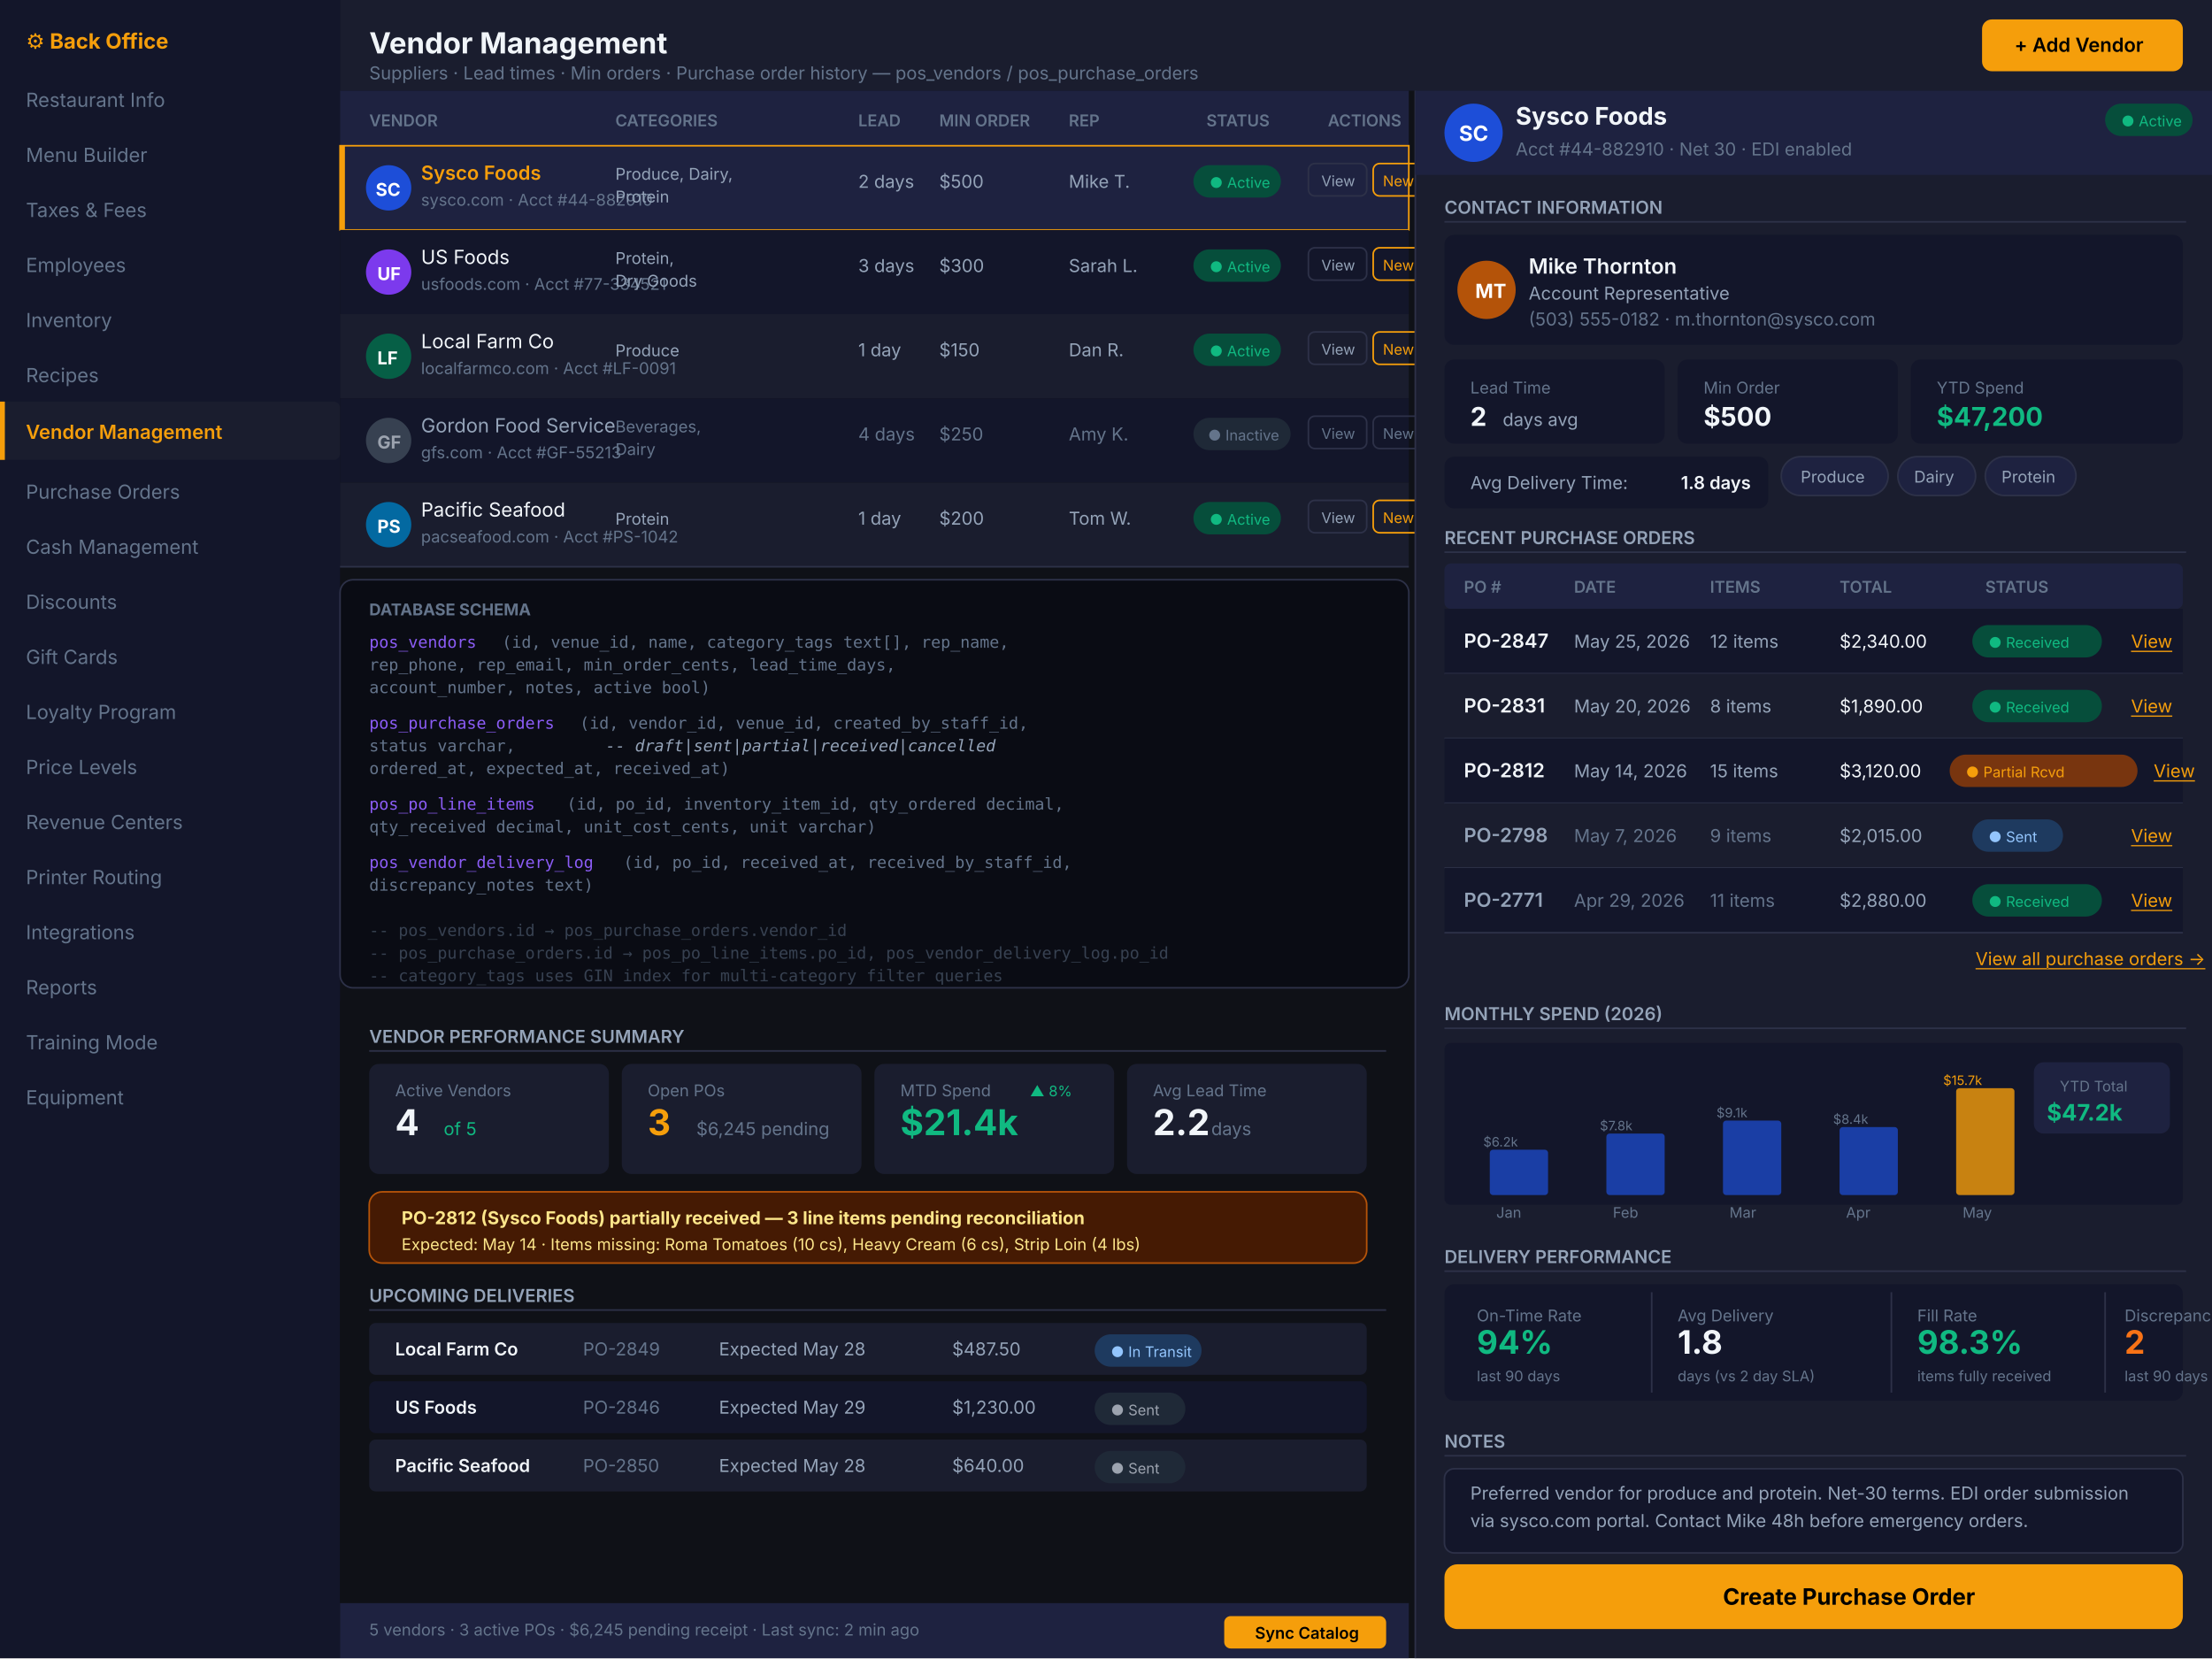
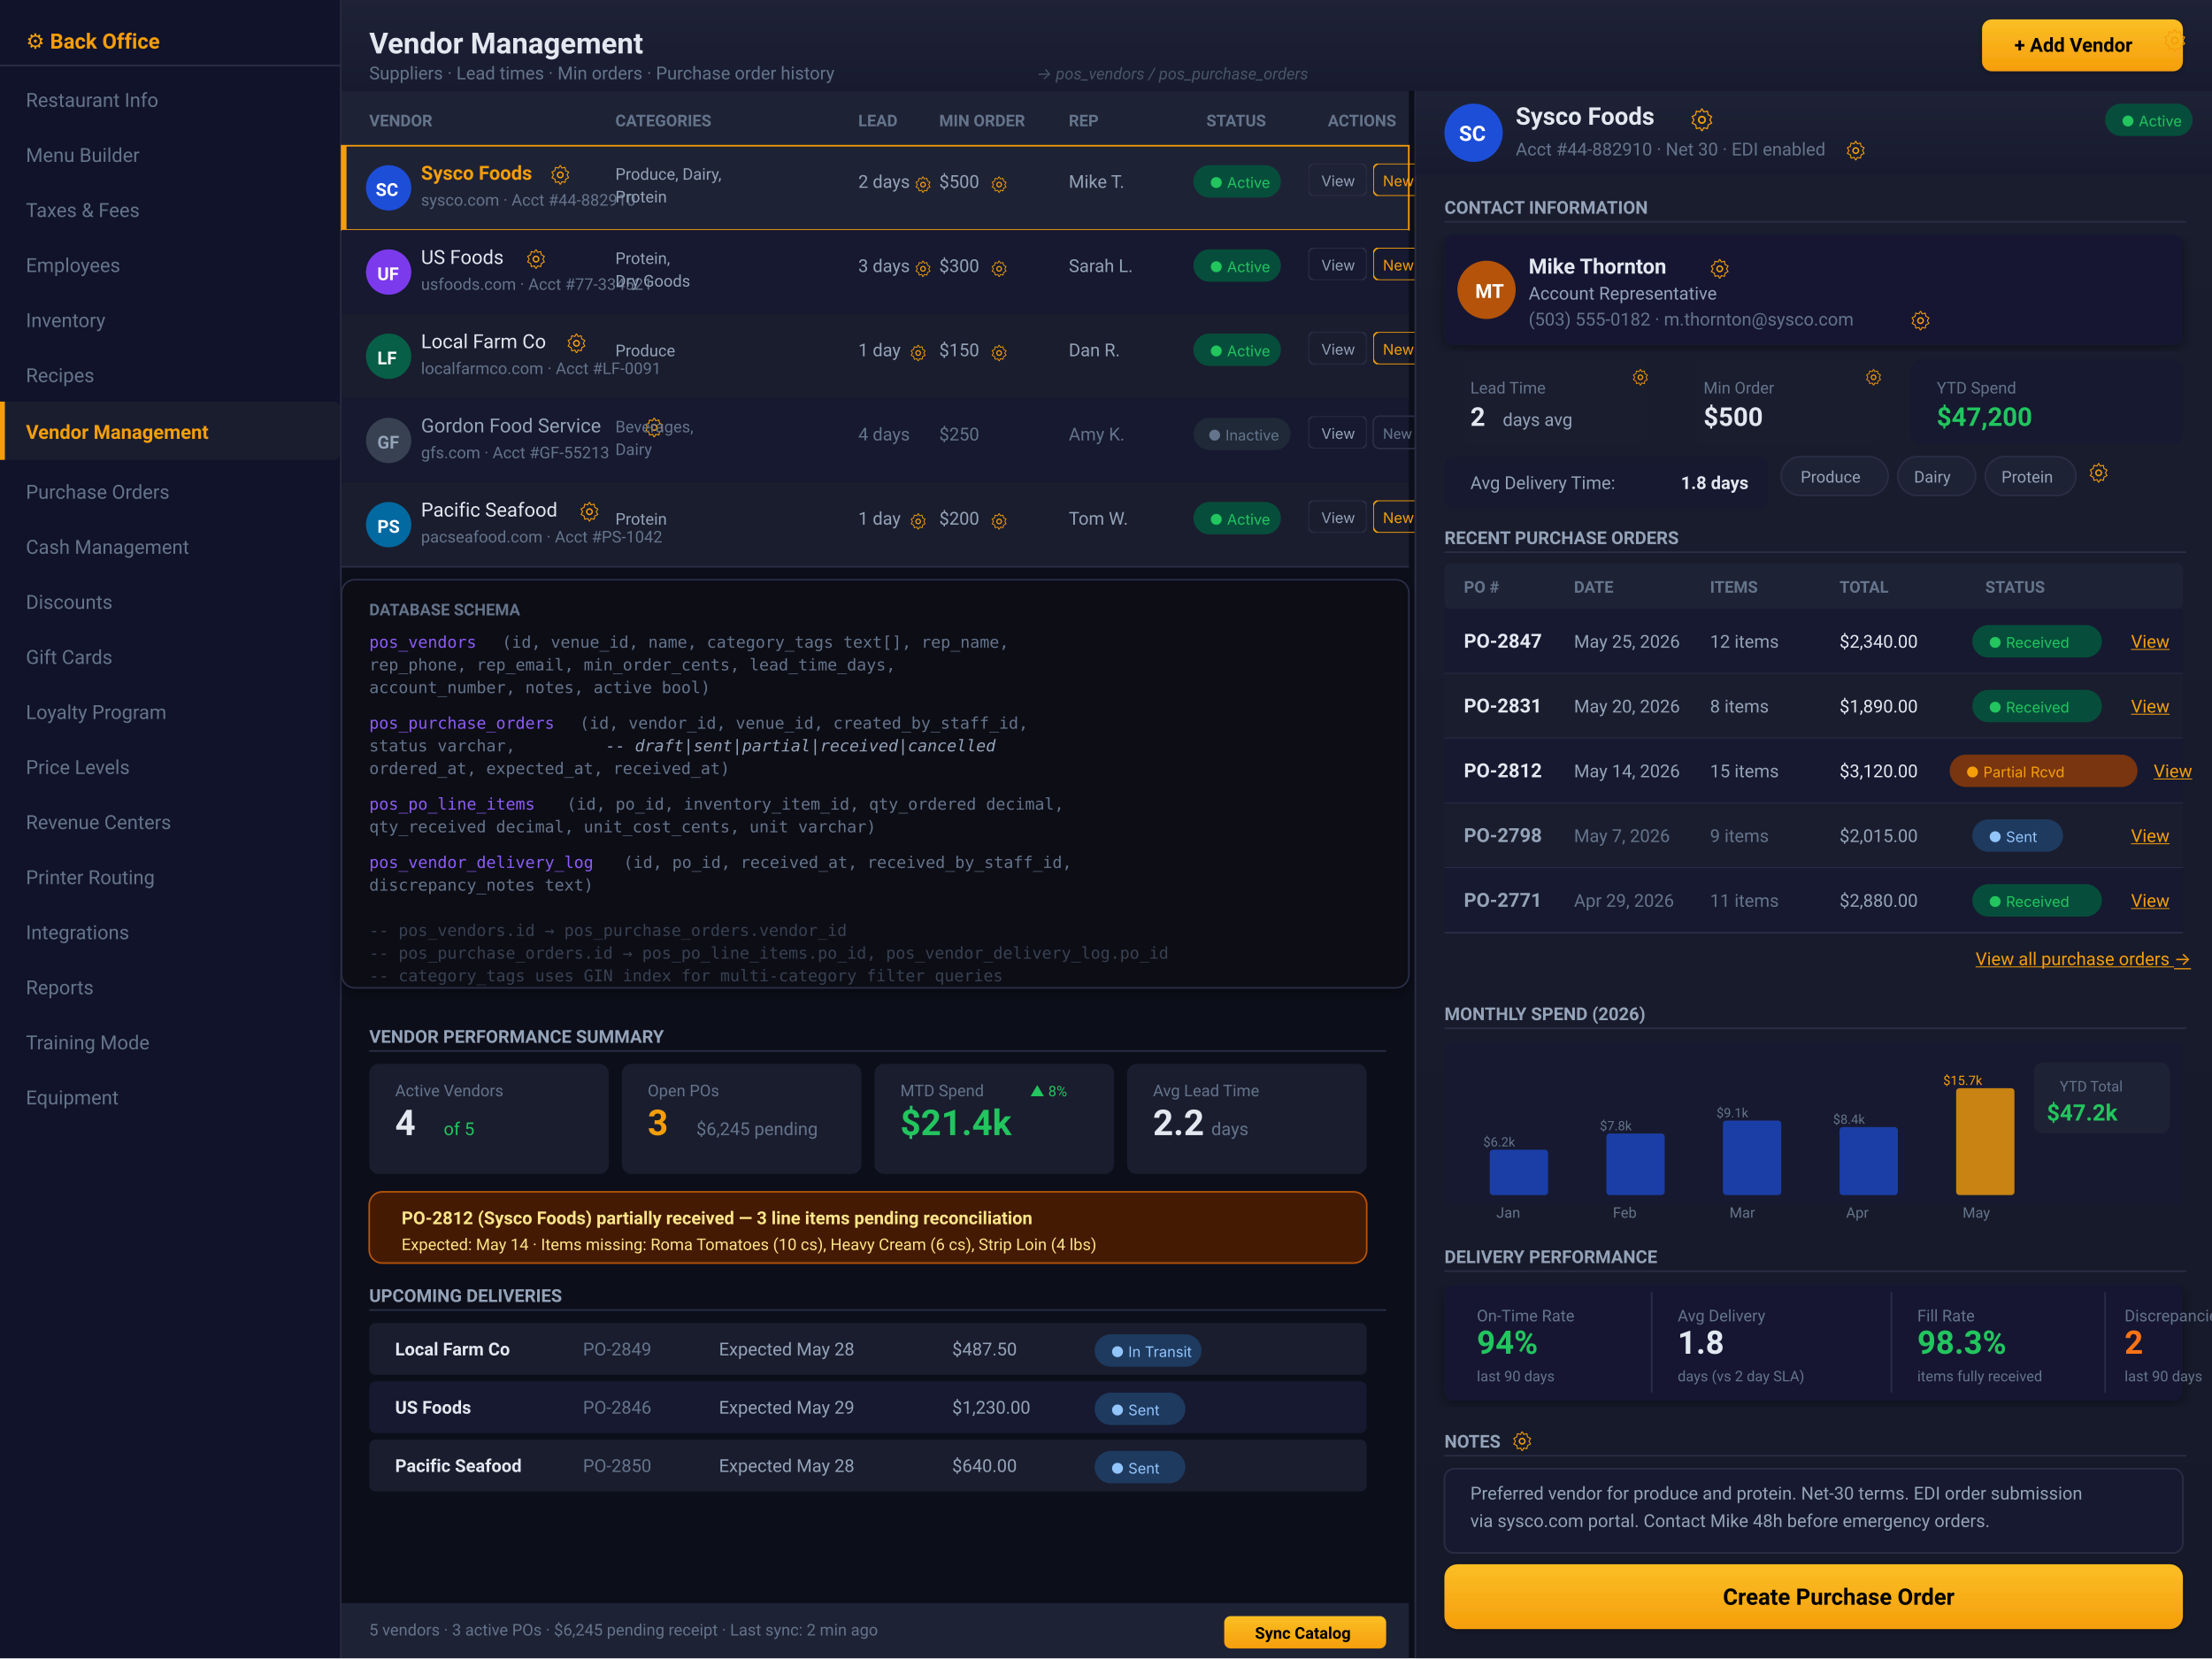
- <svg xmlns="http://www.w3.org/2000/svg" viewBox="0 0 1366 1024" font-family="system-ui,-apple-system,sans-serif">
-   <rect width="1366" height="1024" fill="#0F1117" />
-   <rect x="0" y="0" width="210" height="1024" fill="#13162A" />
+ <svg xmlns="http://www.w3.org/2000/svg" role="img" aria-labelledby="title-settings_vendors-svg" viewBox="0 0 1366 1024" font-family="-apple-system,BlinkMacSystemFont,'Segoe UI',Roboto,sans-serif">
+   <defs>
+     <linearGradient id="headerGrad" x1="0" y1="0" x2="0" y2="1">
+       <stop offset="0%" stop-color="#1E2235" />
+       <stop offset="100%" stop-color="#181B30" />
+     </linearGradient>
+     <linearGradient id="amberBtnGrad" x1="0" y1="0" x2="0" y2="1">
+       <stop offset="0%" stop-color="#FBBF24" />
+       <stop offset="100%" stop-color="#F59E0B" />
+     </linearGradient>
+     <linearGradient id="cardGrad" x1="0" y1="0" x2="0" y2="1">
+       <stop offset="0%" stop-color="#1A1D2E" />
+       <stop offset="100%" stop-color="#161929" />
+     </linearGradient>
+     <filter id="cardShadow" x="-2%" y="-2%" width="104%" height="108%">
+       <feDropShadow dx="0" dy="2" stdDeviation="4" flood-color="#000000" flood-opacity="0.4" />
+     </filter>
+     <filter id="btnShadow" x="-4%" y="-8%" width="108%" height="120%">
+       <feDropShadow dx="0" dy="1" stdDeviation="2" flood-color="#000000" flood-opacity="0.3" />
+     </filter>
+     <symbol id="adminGear" viewBox="0 0 14 14">
+       <path d="M7 4.5a2.5 2.5 0 100 5 2.5 2.5 0 000-5zM5.5 7a1.5 1.5 0 113 0 1.5 1.5 0 01-3 0z" fill="#F59E0B" />
+       <path d="M7 0l1.09 2.08 2.28-.47.47 2.28L13 5l-1.09 2 1.09 2-2.12 1.11-.47 2.28-2.28-.47L7 14l-1.09-2.08-2.28.47-.47-2.28L1 9l1.09-2L1 5l2.12-1.11.47-2.28 2.28.47z" fill="none" stroke="#F59E0B" stroke-width="0.7" />
+     </symbol>
+     <symbol id="statusActive" viewBox="0 0 54 20">
+       <rect width="54" height="20" rx="10" fill="#064E3B" />
+       <text x="10" y="14" font-size="9" fill="#22C55E" font-family="-apple-system,sans-serif">● Active</text>
+     </symbol>
+     <symbol id="statusInactive" viewBox="0 0 60 20">
+       <rect width="60" height="20" rx="10" fill="#1F2937" />
+       <text x="9" y="14" font-size="9" fill="#64748B" font-family="-apple-system,sans-serif">● Inactive</text>
+     </symbol>
+     <symbol id="btnView" viewBox="0 0 36 20">
+       <rect width="36" height="20" rx="4" fill="none" stroke="#2A2E45" stroke-width="1" />
+       <text x="8" y="14" font-size="9" fill="#94A3B8" font-family="-apple-system,sans-serif">View</text>
+     </symbol>
+     <symbol id="btnNewPO" viewBox="0 0 46 20">
+       <rect width="46" height="20" rx="4" fill="none" stroke="#F59E0B" stroke-width="1" />
+       <text x="6" y="14" font-size="9" fill="#F59E0B" font-family="-apple-system,sans-serif">New PO</text>
+     </symbol>
+     <symbol id="circleAvatar" viewBox="0 0 28 28">
+       <circle cx="14" cy="14" r="14" />
+     </symbol>
+     <symbol id="navItem" viewBox="0 0 210 34">
+       <rect width="210" height="34" fill="transparent" />
+     </symbol>
+     <symbol id="statCard" viewBox="0 0 148 68">
+       <rect width="148" height="68" rx="6" fill="#1A1D2E" />
+     </symbol>
+     <symbol id="poReceived" viewBox="0 0 80 20">
+       <rect width="80" height="20" rx="10" fill="#064E3B" />
+       <text x="10" y="14" font-size="9" fill="#22C55E" font-family="-apple-system,sans-serif">● Received</text>
+     </symbol>
+     <symbol id="poPartial" viewBox="0 0 116 20">
+       <rect width="116" height="20" rx="10" fill="#78350F" />
+       <text x="10" y="14" font-size="9" fill="#F59E0B" font-family="-apple-system,sans-serif">● Partial Rcvd</text>
+     </symbol>
+     <symbol id="poSent" viewBox="0 0 56 20">
+       <rect width="56" height="20" rx="10" fill="#1E3A5F" />
+       <text x="10" y="14" font-size="9" fill="#93C5FD" font-family="-apple-system,sans-serif">● Sent</text>
+     </symbol>
+     <symbol id="poInTransit" viewBox="0 0 66 20">
+       <rect width="66" height="20" rx="10" fill="#1E3A5F" />
+       <text x="10" y="14" font-size="9" fill="#93C5FD" font-family="-apple-system,sans-serif">● In Transit</text>
+     </symbol>
+   </defs>
+   <rect width="1366" height="1024" fill="#0C0E1A" />
+   <rect x="0" y="0" width="210" height="1024" fill="#11132A" />
+   <rect x="210" y="0" width="1" height="1024" fill="#2A2E45" />
  <text x="16" y="30" font-size="13" font-weight="700" fill="#F59E0B">⚙ Back Office</text>
+   <rect x="0" y="40" width="210" height="1" fill="#2A2E45" />
  <text x="16" y="66" font-size="12" fill="#64748B">Restaurant Info</text>
  <text x="16" y="100" font-size="12" fill="#64748B">Menu Builder</text>
  <text x="16" y="134" font-size="12" fill="#64748B">Taxes &amp; Fees</text>
  <text x="16" y="168" font-size="12" fill="#64748B">Employees</text>
  <text x="16" y="202" font-size="12" fill="#64748B">Inventory</text>
  <text x="16" y="236" font-size="12" fill="#64748B">Recipes</text>
  <rect x="0" y="248" width="210" height="36" fill="#1A1D2E" rx="4" />
  <rect x="0" y="248" width="3" height="36" fill="#F59E0B" />
  <text x="16" y="271" font-size="12" font-weight="600" fill="#F59E0B">Vendor Management</text>
  <text x="16" y="308" font-size="12" fill="#64748B">Purchase Orders</text>
  <text x="16" y="342" font-size="12" fill="#64748B">Cash Management</text>
  <text x="16" y="376" font-size="12" fill="#64748B">Discounts</text>
  <text x="16" y="410" font-size="12" fill="#64748B">Gift Cards</text>
  <text x="16" y="444" font-size="12" fill="#64748B">Loyalty Program</text>
  <text x="16" y="478" font-size="12" fill="#64748B">Price Levels</text>
  <text x="16" y="512" font-size="12" fill="#64748B">Revenue Centers</text>
  <text x="16" y="546" font-size="12" fill="#64748B">Printer Routing</text>
  <text x="16" y="580" font-size="12" fill="#64748B">Integrations</text>
  <text x="16" y="614" font-size="12" fill="#64748B">Reports</text>
  <text x="16" y="648" font-size="12" fill="#64748B">Training Mode</text>
  <text x="16" y="682" font-size="12" fill="#64748B">Equipment</text>
-   <rect x="210" y="0" width="1156" height="56" fill="#1A1D2E" />
-   <text x="228" y="33" font-size="18" font-weight="700" fill="#F1F5F9">Vendor Management</text>
-   <text x="228" y="49" font-size="11" fill="#64748B">Suppliers · Lead times · Min orders · Purchase order history — pos_vendors / pos_purchase_orders</text>
-   <rect x="1224" y="12" width="124" height="32" rx="6" fill="#F59E0B" />
+   <rect x="211" y="0" width="1155" height="56" fill="url(#headerGrad)" />
+   <text x="228" y="33" font-size="18" font-weight="700" fill="#E2E8F0">Vendor Management</text>
+   <text x="228" y="49" font-size="11" fill="#64748B">Suppliers · Lead times · Min orders · Purchase order history</text>
+   <text x="640" y="49" font-size="10" fill="#475569" font-style="italic">→ pos_vendors / pos_purchase_orders</text>
+   <rect x="1224" y="12" width="124" height="32" rx="6" fill="url(#amberBtnGrad)" filter="url(#btnShadow)" />
  <text x="1244" y="32" font-size="12" font-weight="600" fill="#000000">+ Add Vendor</text>
-   <rect x="210" y="56" width="660" height="34" fill="#1E2240" />
+   <use href="#adminGear" x="1336" y="18" width="14" height="14" />
+   <rect x="211" y="56" width="659" height="34" fill="#1E2235" />
  <text x="228" y="78" font-size="10" font-weight="600" fill="#64748B">VENDOR</text>
  <text x="380" y="78" font-size="10" font-weight="600" fill="#64748B">CATEGORIES</text>
  <text x="530" y="78" font-size="10" font-weight="600" fill="#64748B">LEAD</text>
  <text x="580" y="78" font-size="10" font-weight="600" fill="#64748B">MIN ORDER</text>
  <text x="660" y="78" font-size="10" font-weight="600" fill="#64748B">REP</text>
  <text x="745" y="78" font-size="10" font-weight="600" fill="#64748B">STATUS</text>
  <text x="820" y="78" font-size="10" font-weight="600" fill="#64748B">ACTIONS</text>
-   <rect x="210" y="90" width="660" height="52" fill="#1E2240" stroke="#F59E0B" stroke-width="1" />
-   <rect x="210" y="90" width="3" height="52" fill="#F59E0B" />
-   <circle cx="240" cy="116" r="14" fill="#1D4ED8" />
+   <rect x="211" y="90" width="659" height="52" fill="#1E2235" stroke="#F59E0B" stroke-width="1" />
+   <rect x="211" y="90" width="3" height="52" fill="#F59E0B" />
+   <use href="#circleAvatar" x="226" y="102" width="28" height="28" fill="#1D4ED8" />
  <text x="232" y="121" font-size="11" font-weight="700" fill="#FFFFFF">SC</text>
  <text x="260" y="111" font-size="12" font-weight="600" fill="#F59E0B">Sysco Foods</text>
+   <use href="#adminGear" x="340" y="102" width="12" height="12" />
  <text x="260" y="127" font-size="10" fill="#64748B">sysco.com · Acct #44-882910</text>
  <text x="380" y="111" font-size="10" fill="#94A3B8">Produce, Dairy,</text>
  <text x="380" y="125" font-size="10" fill="#94A3B8">Protein</text>
  <text x="530" y="116" font-size="11" fill="#94A3B8">2 days</text>
+   <use href="#adminGear" x="565" y="109" width="10" height="10" />
  <text x="580" y="116" font-size="11" fill="#94A3B8">$500</text>
+   <use href="#adminGear" x="612" y="109" width="10" height="10" />
  <text x="660" y="116" font-size="11" fill="#94A3B8">Mike T.</text>
-   <rect x="737" y="102" width="54" height="20" rx="10" fill="#064E3B" />
-   <text x="747" y="116" font-size="9" fill="#10B981">● Active</text>
-   <rect x="808" y="101" width="36" height="20" rx="4" fill="none" stroke="#2D3148" stroke-width="1" />
-   <text x="816" y="115" font-size="9" fill="#94A3B8">View</text>
-   <rect x="848" y="101" width="46" height="20" rx="4" fill="none" stroke="#F59E0B" stroke-width="1" />
-   <text x="854" y="115" font-size="9" fill="#F59E0B">New PO</text>
-   <rect x="210" y="142" width="660" height="52" fill="#13162A" />
-   <circle cx="240" cy="168" r="14" fill="#7C3AED" />
+   <use href="#statusActive" x="737" y="102" width="54" height="20" />
+   <use href="#btnView" x="808" y="101" width="36" height="20" />
+   <use href="#btnNewPO" x="848" y="101" width="46" height="20" />
+   <rect x="211" y="142" width="659" height="52" fill="#161930" />
+   <use href="#circleAvatar" x="226" y="154" width="28" height="28" fill="#7C3AED" />
  <text x="233" y="173" font-size="11" font-weight="700" fill="#FFFFFF">UF</text>
-   <text x="260" y="163" font-size="12" fill="#F1F5F9">US Foods</text>
+   <text x="260" y="163" font-size="12" fill="#E2E8F0">US Foods</text>
+   <use href="#adminGear" x="325" y="154" width="12" height="12" />
  <text x="260" y="179" font-size="10" fill="#64748B">usfoods.com · Acct #77-334521</text>
  <text x="380" y="163" font-size="10" fill="#94A3B8">Protein,</text>
  <text x="380" y="177" font-size="10" fill="#94A3B8">Dry Goods</text>
  <text x="530" y="168" font-size="11" fill="#94A3B8">3 days</text>
+   <use href="#adminGear" x="565" y="161" width="10" height="10" />
  <text x="580" y="168" font-size="11" fill="#94A3B8">$300</text>
+   <use href="#adminGear" x="612" y="161" width="10" height="10" />
  <text x="660" y="168" font-size="11" fill="#94A3B8">Sarah L.</text>
-   <rect x="737" y="154" width="54" height="20" rx="10" fill="#064E3B" />
-   <text x="747" y="168" font-size="9" fill="#10B981">● Active</text>
-   <rect x="808" y="153" width="36" height="20" rx="4" fill="none" stroke="#2D3148" stroke-width="1" />
-   <text x="816" y="167" font-size="9" fill="#94A3B8">View</text>
-   <rect x="848" y="153" width="46" height="20" rx="4" fill="none" stroke="#F59E0B" stroke-width="1" />
-   <text x="854" y="167" font-size="9" fill="#F59E0B">New PO</text>
-   <rect x="210" y="194" width="660" height="52" fill="#1A1D2E" />
-   <circle cx="240" cy="220" r="14" fill="#065F46" />
+   <use href="#statusActive" x="737" y="154" width="54" height="20" />
+   <use href="#btnView" x="808" y="153" width="36" height="20" />
+   <use href="#btnNewPO" x="848" y="153" width="46" height="20" />
+   <rect x="211" y="194" width="659" height="52" fill="#1A1D2E" />
+   <use href="#circleAvatar" x="226" y="206" width="28" height="28" fill="#065F46" />
  <text x="233" y="225" font-size="11" font-weight="700" fill="#FFFFFF">LF</text>
-   <text x="260" y="215" font-size="12" fill="#F1F5F9">Local Farm Co</text>
+   <text x="260" y="215" font-size="12" fill="#E2E8F0">Local Farm Co</text>
+   <use href="#adminGear" x="350" y="206" width="12" height="12" />
  <text x="260" y="231" font-size="10" fill="#64748B">localfarmco.com · Acct #LF-0091</text>
  <text x="380" y="220" font-size="10" fill="#94A3B8">Produce</text>
  <text x="530" y="220" font-size="11" fill="#94A3B8">1 day</text>
+   <use href="#adminGear" x="562" y="213" width="10" height="10" />
  <text x="580" y="220" font-size="11" fill="#94A3B8">$150</text>
+   <use href="#adminGear" x="612" y="213" width="10" height="10" />
  <text x="660" y="220" font-size="11" fill="#94A3B8">Dan R.</text>
-   <rect x="737" y="206" width="54" height="20" rx="10" fill="#064E3B" />
-   <text x="747" y="220" font-size="9" fill="#10B981">● Active</text>
-   <rect x="808" y="205" width="36" height="20" rx="4" fill="none" stroke="#2D3148" stroke-width="1" />
-   <text x="816" y="219" font-size="9" fill="#94A3B8">View</text>
-   <rect x="848" y="205" width="46" height="20" rx="4" fill="none" stroke="#F59E0B" stroke-width="1" />
-   <text x="854" y="219" font-size="9" fill="#F59E0B">New PO</text>
-   <rect x="210" y="246" width="660" height="52" fill="#13162A" />
-   <circle cx="240" cy="272" r="14" fill="#374151" />
-   <text x="233" y="277" font-size="11" font-weight="700" fill="#9CA3AF">GF</text>
+   <use href="#statusActive" x="737" y="206" width="54" height="20" />
+   <use href="#btnView" x="808" y="205" width="36" height="20" />
+   <use href="#btnNewPO" x="848" y="205" width="46" height="20" />
+   <rect x="211" y="246" width="659" height="52" fill="#161930" />
+   <use href="#circleAvatar" x="226" y="258" width="28" height="28" fill="#374151" />
+   <text x="233" y="277" font-size="11" font-weight="700" fill="#94A3B8">GF</text>
  <text x="260" y="267" font-size="12" fill="#94A3B8">Gordon Food Service</text>
+   <use href="#adminGear" x="398" y="258" width="12" height="12" />
  <text x="260" y="283" font-size="10" fill="#64748B">gfs.com · Acct #GF-55213</text>
  <text x="380" y="267" font-size="10" fill="#64748B">Beverages,</text>
  <text x="380" y="281" font-size="10" fill="#64748B">Dairy</text>
  <text x="530" y="272" font-size="11" fill="#64748B">4 days</text>
  <text x="580" y="272" font-size="11" fill="#64748B">$250</text>
  <text x="660" y="272" font-size="11" fill="#64748B">Amy K.</text>
-   <rect x="737" y="258" width="60" height="20" rx="10" fill="#1F2937" />
-   <text x="746" y="272" font-size="9" fill="#64748B">● Inactive</text>
-   <rect x="808" y="257" width="36" height="20" rx="4" fill="none" stroke="#2D3148" stroke-width="1" />
-   <text x="816" y="271" font-size="9" fill="#64748B">View</text>
-   <rect x="848" y="257" width="46" height="20" rx="4" fill="none" stroke="#2D3148" stroke-width="1" />
+   <use href="#statusInactive" x="737" y="258" width="60" height="20" />
+   <use href="#btnView" x="808" y="257" width="36" height="20" />
+   <rect x="848" y="257" width="46" height="20" rx="4" fill="none" stroke="#2A2E45" stroke-width="1" />
  <text x="854" y="271" font-size="9" fill="#64748B">New PO</text>
-   <rect x="210" y="298" width="660" height="52" fill="#1A1D2E" />
-   <circle cx="240" cy="324" r="14" fill="#0369A1" />
+   <rect x="211" y="298" width="659" height="52" fill="#1A1D2E" />
+   <use href="#circleAvatar" x="226" y="310" width="28" height="28" fill="#0369A1" />
  <text x="233" y="329" font-size="11" font-weight="700" fill="#FFFFFF">PS</text>
-   <text x="260" y="319" font-size="12" fill="#F1F5F9">Pacific Seafood</text>
+   <text x="260" y="319" font-size="12" fill="#E2E8F0">Pacific Seafood</text>
+   <use href="#adminGear" x="358" y="310" width="12" height="12" />
  <text x="260" y="335" font-size="10" fill="#64748B">pacseafood.com · Acct #PS-1042</text>
  <text x="380" y="324" font-size="10" fill="#94A3B8">Protein</text>
  <text x="530" y="324" font-size="11" fill="#94A3B8">1 day</text>
+   <use href="#adminGear" x="562" y="317" width="10" height="10" />
  <text x="580" y="324" font-size="11" fill="#94A3B8">$200</text>
+   <use href="#adminGear" x="612" y="317" width="10" height="10" />
  <text x="660" y="324" font-size="11" fill="#94A3B8">Tom W.</text>
-   <rect x="737" y="310" width="54" height="20" rx="10" fill="#064E3B" />
-   <text x="747" y="324" font-size="9" fill="#10B981">● Active</text>
-   <rect x="808" y="309" width="36" height="20" rx="4" fill="none" stroke="#2D3148" stroke-width="1" />
-   <text x="816" y="323" font-size="9" fill="#94A3B8">View</text>
-   <rect x="848" y="309" width="46" height="20" rx="4" fill="none" stroke="#F59E0B" stroke-width="1" />
-   <text x="854" y="323" font-size="9" fill="#F59E0B">New PO</text>
-   <line x1="210" y1="350" x2="870" y2="350" stroke="#2D3148" stroke-width="1" />
-   <rect x="210" y="358" width="660" height="252" rx="8" fill="#0A0C14" stroke="#2D3148" stroke-width="1" />
+   <use href="#statusActive" x="737" y="310" width="54" height="20" />
+   <use href="#btnView" x="808" y="309" width="36" height="20" />
+   <use href="#btnNewPO" x="848" y="309" width="46" height="20" />
+   <line x1="211" y1="350" x2="870" y2="350" stroke="#2A2E45" stroke-width="1" />
+   <rect x="211" y="358" width="659" height="252" rx="8" fill="#0A0C14" stroke="#2A2E45" stroke-width="1" filter="url(#cardShadow)" />
  <text x="228" y="380" font-size="10" font-weight="700" fill="#64748B">DATABASE SCHEMA</text>
  <text x="228" y="400" font-size="10" fill="#8B5CF6" font-family="'SF Mono',Menlo,monospace">pos_vendors</text>
  <text x="310" y="400" font-size="10" fill="#64748B" font-family="'SF Mono',Menlo,monospace">(id, venue_id, name, category_tags text[], rep_name,</text>
  <text x="228" y="414" font-size="10" fill="#64748B" font-family="'SF Mono',Menlo,monospace">             rep_phone, rep_email, min_order_cents, lead_time_days,</text>
  <text x="228" y="428" font-size="10" fill="#64748B" font-family="'SF Mono',Menlo,monospace">             account_number, notes, active bool)</text>
  <text x="228" y="450" font-size="10" fill="#8B5CF6" font-family="'SF Mono',Menlo,monospace">pos_purchase_orders</text>
  <text x="358" y="450" font-size="10" fill="#64748B" font-family="'SF Mono',Menlo,monospace">(id, vendor_id, venue_id, created_by_staff_id,</text>
  <text x="228" y="464" font-size="10" fill="#64748B" font-family="'SF Mono',Menlo,monospace">                     status varchar,</text>
  <text x="374" y="464" font-size="10" fill="#94A3B8" font-style="italic" font-family="'SF Mono',Menlo,monospace">-- draft|sent|partial|received|cancelled</text>
  <text x="228" y="478" font-size="10" fill="#64748B" font-family="'SF Mono',Menlo,monospace">                     ordered_at, expected_at, received_at)</text>
  <text x="228" y="500" font-size="10" fill="#8B5CF6" font-family="'SF Mono',Menlo,monospace">pos_po_line_items</text>
  <text x="350" y="500" font-size="10" fill="#64748B" font-family="'SF Mono',Menlo,monospace">(id, po_id, inventory_item_id, qty_ordered decimal,</text>
  <text x="228" y="514" font-size="10" fill="#64748B" font-family="'SF Mono',Menlo,monospace">                   qty_received decimal, unit_cost_cents, unit varchar)</text>
  <text x="228" y="536" font-size="10" fill="#8B5CF6" font-family="'SF Mono',Menlo,monospace">pos_vendor_delivery_log</text>
  <text x="385" y="536" font-size="10" fill="#64748B" font-family="'SF Mono',Menlo,monospace">(id, po_id, received_at, received_by_staff_id,</text>
  <text x="228" y="550" font-size="10" fill="#64748B" font-family="'SF Mono',Menlo,monospace">                         discrepancy_notes text)</text>
  <text x="228" y="578" font-size="10" fill="#374151" font-family="'SF Mono',Menlo,monospace">-- pos_vendors.id → pos_purchase_orders.vendor_id</text>
  <text x="228" y="592" font-size="10" fill="#374151" font-family="'SF Mono',Menlo,monospace">-- pos_purchase_orders.id → pos_po_line_items.po_id, pos_vendor_delivery_log.po_id</text>
  <text x="228" y="606" font-size="10" fill="#374151" font-family="'SF Mono',Menlo,monospace">-- category_tags uses GIN index for multi-category filter queries</text>
-   <rect x="874" y="56" width="492" height="968" fill="#1A1D2E" />
-   <line x1="874" y1="56" x2="874" y2="1024" stroke="#2D3148" stroke-width="1" />
-   <rect x="874" y="56" width="492" height="52" fill="#1E2240" />
-   <circle cx="910" cy="82" r="18" fill="#1D4ED8" />
+   <rect x="874" y="56" width="492" height="968" fill="url(#cardGrad)" />
+   <line x1="874" y1="56" x2="874" y2="1024" stroke="#2A2E45" stroke-width="1" />
+   <rect x="874" y="56" width="492" height="52" fill="url(#headerGrad)" />
+   <use href="#circleAvatar" x="892" y="64" width="36" height="36" fill="#1D4ED8" />
  <text x="901" y="87" font-size="13" font-weight="700" fill="#FFFFFF">SC</text>
-   <text x="936" y="77" font-size="15" font-weight="700" fill="#F1F5F9">Sysco Foods</text>
+   <text x="936" y="77" font-size="15" font-weight="700" fill="#E2E8F0">Sysco Foods</text>
+   <use href="#adminGear" x="1044" y="67" width="14" height="14" />
  <text x="936" y="96" font-size="11" fill="#64748B">Acct #44-882910 · Net 30 · EDI enabled</text>
-   <rect x="1300" y="64" width="54" height="20" rx="10" fill="#064E3B" />
-   <text x="1310" y="78" font-size="9" fill="#10B981">● Active</text>
+   <use href="#adminGear" x="1140" y="87" width="12" height="12" />
+   <use href="#statusActive" x="1300" y="64" width="54" height="20" />
  <text x="892" y="132" font-size="11" font-weight="600" fill="#94A3B8">CONTACT INFORMATION</text>
-   <line x1="892" y1="137" x2="1350" y2="137" stroke="#2D3148" stroke-width="1" />
-   <rect x="892" y="145" width="456" height="68" rx="6" fill="#13162A" />
-   <circle cx="918" cy="179" r="18" fill="#B45309" />
+   <line x1="892" y1="137" x2="1350" y2="137" stroke="#2A2E45" stroke-width="1" />
+   <rect x="892" y="145" width="456" height="68" rx="6" fill="#161930" filter="url(#cardShadow)" />
+   <use href="#circleAvatar" x="900" y="161" width="36" height="36" fill="#B45309" />
  <text x="911" y="184" font-size="12" font-weight="700" fill="#FFFFFF">MT</text>
-   <text x="944" y="169" font-size="13" font-weight="600" fill="#F1F5F9">Mike Thornton</text>
+   <text x="944" y="169" font-size="13" font-weight="600" fill="#E2E8F0">Mike Thornton</text>
+   <use href="#adminGear" x="1056" y="160" width="12" height="12" />
  <text x="944" y="185" font-size="11" fill="#94A3B8">Account Representative</text>
  <text x="944" y="201" font-size="11" fill="#64748B">(503) 555-0182  ·  m.thornton@sysco.com</text>
-   <rect x="892" y="222" width="136" height="52" rx="6" fill="#13162A" />
+   <use href="#adminGear" x="1180" y="192" width="12" height="12" />
+   <use href="#statCard" x="892" y="222" width="136" height="52" />
  <text x="908" y="243" font-size="10" fill="#64748B">Lead Time</text>
-   <text x="908" y="263" font-size="16" font-weight="700" fill="#F1F5F9">2</text>
+   <text x="908" y="263" font-size="16" font-weight="700" fill="#E2E8F0">2</text>
  <text x="928" y="263" font-size="11" fill="#94A3B8">days avg</text>
-   <rect x="1036" y="222" width="136" height="52" rx="6" fill="#13162A" />
+   <use href="#adminGear" x="1008" y="228" width="10" height="10" />
+   <use href="#statCard" x="1036" y="222" width="136" height="52" />
  <text x="1052" y="243" font-size="10" fill="#64748B">Min Order</text>
-   <text x="1052" y="263" font-size="16" font-weight="700" fill="#F1F5F9">$500</text>
-   <rect x="1180" y="222" width="168" height="52" rx="6" fill="#13162A" />
+   <text x="1052" y="263" font-size="16" font-weight="700" fill="#E2E8F0">$500</text>
+   <use href="#adminGear" x="1152" y="228" width="10" height="10" />
+   <rect x="1180" y="222" width="168" height="52" rx="6" fill="#161930" />
  <text x="1196" y="243" font-size="10" fill="#64748B">YTD Spend</text>
-   <text x="1196" y="263" font-size="16" font-weight="700" fill="#10B981">$47,200</text>
-   <rect x="892" y="282" width="200" height="32" rx="6" fill="#13162A" />
+   <text x="1196" y="263" font-size="16" font-weight="700" fill="#22C55E">$47,200</text>
+   <rect x="892" y="282" width="200" height="32" rx="6" fill="#161930" />
  <text x="908" y="302" font-size="11" fill="#94A3B8">Avg Delivery Time:</text>
-   <text x="1038" y="302" font-size="11" font-weight="600" fill="#F1F5F9">1.8 days</text>
-   <rect x="1100" y="282" width="66" height="24" rx="12" fill="#1E2240" stroke="#2D3148" stroke-width="1" />
+   <text x="1038" y="302" font-size="11" font-weight="600" fill="#E2E8F0">1.8 days</text>
+   <rect x="1100" y="282" width="66" height="24" rx="12" fill="#1E2235" stroke="#2A2E45" stroke-width="1" />
  <text x="1112" y="298" font-size="10" fill="#94A3B8">Produce</text>
-   <rect x="1172" y="282" width="48" height="24" rx="12" fill="#1E2240" stroke="#2D3148" stroke-width="1" />
+   <rect x="1172" y="282" width="48" height="24" rx="12" fill="#1E2235" stroke="#2A2E45" stroke-width="1" />
  <text x="1182" y="298" font-size="10" fill="#94A3B8">Dairy</text>
-   <rect x="1226" y="282" width="56" height="24" rx="12" fill="#1E2240" stroke="#2D3148" stroke-width="1" />
+   <rect x="1226" y="282" width="56" height="24" rx="12" fill="#1E2235" stroke="#2A2E45" stroke-width="1" />
  <text x="1236" y="298" font-size="10" fill="#94A3B8">Protein</text>
+   <use href="#adminGear" x="1290" y="286" width="12" height="12" />
  <text x="892" y="336" font-size="11" font-weight="600" fill="#94A3B8">RECENT PURCHASE ORDERS</text>
-   <line x1="892" y1="341" x2="1350" y2="341" stroke="#2D3148" stroke-width="1" />
-   <rect x="892" y="348" width="456" height="28" fill="#1E2240" rx="4" />
+   <line x1="892" y1="341" x2="1350" y2="341" stroke="#2A2E45" stroke-width="1" />
+   <rect x="892" y="348" width="456" height="28" fill="#1E2235" rx="4" />
  <text x="904" y="366" font-size="10" font-weight="600" fill="#64748B">PO #</text>
  <text x="972" y="366" font-size="10" font-weight="600" fill="#64748B">DATE</text>
  <text x="1056" y="366" font-size="10" font-weight="600" fill="#64748B">ITEMS</text>
  <text x="1136" y="366" font-size="10" font-weight="600" fill="#64748B">TOTAL</text>
  <text x="1226" y="366" font-size="10" font-weight="600" fill="#64748B">STATUS</text>
-   <rect x="892" y="376" width="456" height="40" fill="#13162A" />
-   <text x="904" y="400" font-size="12" font-weight="600" fill="#F1F5F9">PO-2847</text>
+   <rect x="892" y="376" width="456" height="40" fill="#161930" />
+   <text x="904" y="400" font-size="12" font-weight="600" fill="#E2E8F0">PO-2847</text>
  <text x="972" y="400" font-size="11" fill="#94A3B8">May 25, 2026</text>
  <text x="1056" y="400" font-size="11" fill="#94A3B8">12 items</text>
-   <text x="1136" y="400" font-size="11" fill="#F1F5F9">$2,340.00</text>
-   <rect x="1218" y="386" width="80" height="20" rx="10" fill="#064E3B" />
-   <text x="1228" y="400" font-size="9" fill="#10B981">● Received</text>
+   <text x="1136" y="400" font-size="11" fill="#E2E8F0">$2,340.00</text>
+   <use href="#poReceived" x="1218" y="386" width="80" height="20" />
  <text x="1316" y="400" font-size="11" fill="#F59E0B" text-decoration="underline">View</text>
-   <line x1="892" y1="416" x2="1348" y2="416" stroke="#2D3148" stroke-width="1" />
+   <line x1="892" y1="416" x2="1348" y2="416" stroke="#2A2E45" stroke-width="1" />
  <rect x="892" y="416" width="456" height="40" fill="#1A1D2E" />
-   <text x="904" y="440" font-size="12" font-weight="600" fill="#F1F5F9">PO-2831</text>
+   <text x="904" y="440" font-size="12" font-weight="600" fill="#E2E8F0">PO-2831</text>
  <text x="972" y="440" font-size="11" fill="#94A3B8">May 20, 2026</text>
  <text x="1056" y="440" font-size="11" fill="#94A3B8">8 items</text>
-   <text x="1136" y="440" font-size="11" fill="#F1F5F9">$1,890.00</text>
-   <rect x="1218" y="426" width="80" height="20" rx="10" fill="#064E3B" />
-   <text x="1228" y="440" font-size="9" fill="#10B981">● Received</text>
+   <text x="1136" y="440" font-size="11" fill="#E2E8F0">$1,890.00</text>
+   <use href="#poReceived" x="1218" y="426" width="80" height="20" />
  <text x="1316" y="440" font-size="11" fill="#F59E0B" text-decoration="underline">View</text>
-   <line x1="892" y1="456" x2="1348" y2="456" stroke="#2D3148" stroke-width="1" />
-   <rect x="892" y="456" width="456" height="40" fill="#13162A" />
-   <text x="904" y="480" font-size="12" font-weight="600" fill="#F1F5F9">PO-2812</text>
+   <line x1="892" y1="456" x2="1348" y2="456" stroke="#2A2E45" stroke-width="1" />
+   <rect x="892" y="456" width="456" height="40" fill="#161930" />
+   <text x="904" y="480" font-size="12" font-weight="600" fill="#E2E8F0">PO-2812</text>
  <text x="972" y="480" font-size="11" fill="#94A3B8">May 14, 2026</text>
  <text x="1056" y="480" font-size="11" fill="#94A3B8">15 items</text>
-   <text x="1136" y="480" font-size="11" fill="#F1F5F9">$3,120.00</text>
-   <rect x="1204" y="466" width="116" height="20" rx="10" fill="#78350F" />
-   <text x="1214" y="480" font-size="9" fill="#F59E0B">● Partial Rcvd</text>
+   <text x="1136" y="480" font-size="11" fill="#E2E8F0">$3,120.00</text>
+   <use href="#poPartial" x="1204" y="466" width="116" height="20" />
  <text x="1330" y="480" font-size="11" fill="#F59E0B" text-decoration="underline">View</text>
-   <line x1="892" y1="496" x2="1348" y2="496" stroke="#2D3148" stroke-width="1" />
+   <line x1="892" y1="496" x2="1348" y2="496" stroke="#2A2E45" stroke-width="1" />
  <rect x="892" y="496" width="456" height="40" fill="#1A1D2E" />
  <text x="904" y="520" font-size="12" font-weight="600" fill="#94A3B8">PO-2798</text>
  <text x="972" y="520" font-size="11" fill="#64748B">May 7, 2026</text>
  <text x="1056" y="520" font-size="11" fill="#64748B">9 items</text>
  <text x="1136" y="520" font-size="11" fill="#94A3B8">$2,015.00</text>
-   <rect x="1218" y="506" width="56" height="20" rx="10" fill="#1E3A5F" />
-   <text x="1228" y="520" font-size="9" fill="#93C5FD">● Sent</text>
+   <use href="#poSent" x="1218" y="506" width="56" height="20" />
  <text x="1316" y="520" font-size="11" fill="#F59E0B" text-decoration="underline">View</text>
-   <line x1="892" y1="536" x2="1348" y2="536" stroke="#2D3148" stroke-width="1" />
-   <rect x="892" y="536" width="456" height="40" fill="#13162A" />
+   <line x1="892" y1="536" x2="1348" y2="536" stroke="#2A2E45" stroke-width="1" />
+   <rect x="892" y="536" width="456" height="40" fill="#161930" />
  <text x="904" y="560" font-size="12" font-weight="600" fill="#94A3B8">PO-2771</text>
  <text x="972" y="560" font-size="11" fill="#64748B">Apr 29, 2026</text>
  <text x="1056" y="560" font-size="11" fill="#64748B">11 items</text>
  <text x="1136" y="560" font-size="11" fill="#94A3B8">$2,880.00</text>
-   <rect x="1218" y="546" width="80" height="20" rx="10" fill="#064E3B" />
-   <text x="1228" y="560" font-size="9" fill="#10B981">● Received</text>
+   <use href="#poReceived" x="1218" y="546" width="80" height="20" />
  <text x="1316" y="560" font-size="11" fill="#F59E0B" text-decoration="underline">View</text>
-   <line x1="892" y1="576" x2="1348" y2="576" stroke="#2D3148" stroke-width="1" />
+   <line x1="892" y1="576" x2="1348" y2="576" stroke="#2A2E45" stroke-width="1" />
  <text x="1220" y="596" font-size="11" fill="#F59E0B" text-decoration="underline">View all purchase orders →</text>
  <text x="892" y="630" font-size="11" font-weight="600" fill="#94A3B8">MONTHLY SPEND (2026)</text>
-   <line x1="892" y1="635" x2="1350" y2="635" stroke="#2D3148" stroke-width="1" />
-   <rect x="892" y="644" width="456" height="100" rx="4" fill="#13162A" />
+   <line x1="892" y1="635" x2="1350" y2="635" stroke="#2A2E45" stroke-width="1" />
+   <rect x="892" y="644" width="456" height="100" rx="4" fill="#161930" />
  <rect x="920" y="710" width="36" height="28" rx="2" fill="#1D4ED8" opacity="0.7" />
  <text x="924" y="752" font-size="9" fill="#64748B">Jan</text>
  <text x="916" y="708" font-size="8" fill="#64748B">$6.2k</text>
  <rect x="992" y="700" width="36" height="38" rx="2" fill="#1D4ED8" opacity="0.7" />
  <text x="996" y="752" font-size="9" fill="#64748B">Feb</text>
  <text x="988" y="698" font-size="8" fill="#64748B">$7.8k</text>
  <rect x="1064" y="692" width="36" height="46" rx="2" fill="#1D4ED8" opacity="0.7" />
  <text x="1068" y="752" font-size="9" fill="#64748B">Mar</text>
  <text x="1060" y="690" font-size="8" fill="#64748B">$9.1k</text>
  <rect x="1136" y="696" width="36" height="42" rx="2" fill="#1D4ED8" opacity="0.7" />
  <text x="1140" y="752" font-size="9" fill="#64748B">Apr</text>
  <text x="1132" y="694" font-size="8" fill="#64748B">$8.4k</text>
  <rect x="1208" y="672" width="36" height="66" rx="2" fill="#F59E0B" opacity="0.8" />
  <text x="1212" y="752" font-size="9" fill="#64748B">May</text>
  <text x="1200" y="670" font-size="8" fill="#F59E0B">$15.7k</text>
-   <rect x="1256" y="656" width="84" height="44" rx="6" fill="#1E2240" />
+   <rect x="1256" y="656" width="84" height="44" rx="6" fill="#1E2235" />
  <text x="1272" y="674" font-size="9" fill="#64748B">YTD Total</text>
-   <text x="1264" y="692" font-size="14" font-weight="700" fill="#10B981">$47.2k</text>
+   <text x="1264" y="692" font-size="14" font-weight="700" fill="#22C55E">$47.2k</text>
  <text x="892" y="780" font-size="11" font-weight="600" fill="#94A3B8">DELIVERY PERFORMANCE</text>
-   <line x1="892" y1="785" x2="1350" y2="785" stroke="#2D3148" stroke-width="1" />
-   <rect x="892" y="793" width="456" height="72" rx="6" fill="#13162A" />
+   <line x1="892" y1="785" x2="1350" y2="785" stroke="#2A2E45" stroke-width="1" />
+   <rect x="892" y="793" width="456" height="72" rx="6" fill="#161930" filter="url(#cardShadow)" />
  <text x="912" y="816" font-size="10" fill="#64748B">On-Time Rate</text>
-   <text x="912" y="836" font-size="20" font-weight="700" fill="#10B981">94%</text>
+   <text x="912" y="836" font-size="20" font-weight="700" fill="#22C55E">94%</text>
  <text x="912" y="853" font-size="9" fill="#64748B">last 90 days</text>
-   <line x1="1020" y1="798" x2="1020" y2="860" stroke="#2D3148" stroke-width="1" />
+   <line x1="1020" y1="798" x2="1020" y2="860" stroke="#2A2E45" stroke-width="1" />
  <text x="1036" y="816" font-size="10" fill="#64748B">Avg Delivery</text>
-   <text x="1036" y="836" font-size="20" font-weight="700" fill="#F1F5F9">1.8</text>
+   <text x="1036" y="836" font-size="20" font-weight="700" fill="#E2E8F0">1.8</text>
  <text x="1036" y="853" font-size="9" fill="#64748B">days (vs 2 day SLA)</text>
-   <line x1="1168" y1="798" x2="1168" y2="860" stroke="#2D3148" stroke-width="1" />
+   <line x1="1168" y1="798" x2="1168" y2="860" stroke="#2A2E45" stroke-width="1" />
  <text x="1184" y="816" font-size="10" fill="#64748B">Fill Rate</text>
-   <text x="1184" y="836" font-size="20" font-weight="700" fill="#10B981">98.3%</text>
+   <text x="1184" y="836" font-size="20" font-weight="700" fill="#22C55E">98.3%</text>
  <text x="1184" y="853" font-size="9" fill="#64748B">items fully received</text>
-   <line x1="1300" y1="798" x2="1300" y2="860" stroke="#2D3148" stroke-width="1" />
+   <line x1="1300" y1="798" x2="1300" y2="860" stroke="#2A2E45" stroke-width="1" />
  <text x="1312" y="816" font-size="10" fill="#64748B">Discrepancies</text>
  <text x="1312" y="836" font-size="20" font-weight="700" fill="#F97316">2</text>
  <text x="1312" y="853" font-size="9" fill="#64748B">last 90 days</text>
  <text x="892" y="894" font-size="11" font-weight="600" fill="#94A3B8">NOTES</text>
-   <line x1="892" y1="899" x2="1350" y2="899" stroke="#2D3148" stroke-width="1" />
-   <rect x="892" y="907" width="456" height="52" rx="6" fill="#13162A" stroke="#2D3148" stroke-width="1" />
+   <use href="#adminGear" x="934" y="884" width="12" height="12" />
+   <line x1="892" y1="899" x2="1350" y2="899" stroke="#2A2E45" stroke-width="1" />
+   <rect x="892" y="907" width="456" height="52" rx="6" fill="#161930" stroke="#2A2E45" stroke-width="1" />
  <text x="908" y="926" font-size="11" fill="#94A3B8">Preferred vendor for produce and protein. Net-30 terms. EDI order submission</text>
  <text x="908" y="943" font-size="11" fill="#94A3B8">via sysco.com portal. Contact Mike 48h before emergency orders.</text>
-   <rect x="892" y="966" width="456" height="40" rx="8" fill="#F59E0B" />
+   <rect x="892" y="966" width="456" height="40" rx="8" fill="url(#amberBtnGrad)" filter="url(#btnShadow)" />
  <text x="1064" y="991" font-size="14" font-weight="700" fill="#000000">Create Purchase Order</text>
-   <rect x="210" y="618" width="660" height="390" fill="#0F1117" />
+   <rect x="211" y="618" width="659" height="390" fill="#0C0E1A" />
  <text x="228" y="644" font-size="11" font-weight="600" fill="#94A3B8">VENDOR PERFORMANCE SUMMARY</text>
-   <line x1="228" y1="649" x2="856" y2="649" stroke="#2D3148" stroke-width="1" />
-   <rect x="228" y="657" width="148" height="68" rx="6" fill="#1A1D2E" />
+   <line x1="228" y1="649" x2="856" y2="649" stroke="#2A2E45" stroke-width="1" />
+   <use href="#statCard" x="228" y="657" width="148" height="68" />
  <text x="244" y="677" font-size="10" fill="#64748B">Active Vendors</text>
-   <text x="244" y="701" font-size="22" font-weight="700" fill="#F1F5F9">4</text>
-   <text x="274" y="701" font-size="11" fill="#10B981">of 5</text>
-   <rect x="384" y="657" width="148" height="68" rx="6" fill="#1A1D2E" />
+   <text x="244" y="701" font-size="22" font-weight="700" fill="#E2E8F0">4</text>
+   <text x="274" y="701" font-size="11" fill="#22C55E">of 5</text>
+   <use href="#statCard" x="384" y="657" width="148" height="68" />
  <text x="400" y="677" font-size="10" fill="#64748B">Open POs</text>
  <text x="400" y="701" font-size="22" font-weight="700" fill="#F59E0B">3</text>
  <text x="430" y="701" font-size="11" fill="#64748B">$6,245 pending</text>
-   <rect x="540" y="657" width="148" height="68" rx="6" fill="#1A1D2E" />
+   <use href="#statCard" x="540" y="657" width="148" height="68" />
  <text x="556" y="677" font-size="10" fill="#64748B">MTD Spend</text>
-   <text x="556" y="701" font-size="22" font-weight="700" fill="#10B981">$21.4k</text>
-   <text x="636" y="677" font-size="9" fill="#10B981">▲ 8%</text>
-   <rect x="696" y="657" width="148" height="68" rx="6" fill="#1A1D2E" />
+   <text x="556" y="701" font-size="22" font-weight="700" fill="#22C55E">$21.4k</text>
+   <text x="636" y="677" font-size="9" fill="#22C55E">▲ 8%</text>
+   <use href="#statCard" x="696" y="657" width="148" height="68" />
  <text x="712" y="677" font-size="10" fill="#64748B">Avg Lead Time</text>
-   <text x="712" y="701" font-size="22" font-weight="700" fill="#F1F5F9">2.2</text>
+   <text x="712" y="701" font-size="22" font-weight="700" fill="#E2E8F0">2.2</text>
  <text x="748" y="701" font-size="11" fill="#64748B">days</text>
  <rect x="228" y="736" width="616" height="44" rx="8" fill="#451A03" stroke="#B45309" stroke-width="1" />
  <text x="248" y="756" font-size="11" font-weight="700" fill="#FDE68A">PO-2812 (Sysco Foods) partially received — 3 line items pending reconciliation</text>
  <text x="248" y="772" font-size="10" fill="#FDE68A">Expected: May 14 · Items missing: Roma Tomatoes (10 cs), Heavy Cream (6 cs), Strip Loin (4 lbs)</text>
  <text x="228" y="804" font-size="11" font-weight="600" fill="#94A3B8">UPCOMING DELIVERIES</text>
-   <line x1="228" y1="809" x2="856" y2="809" stroke="#2D3148" stroke-width="1" />
+   <line x1="228" y1="809" x2="856" y2="809" stroke="#2A2E45" stroke-width="1" />
  <rect x="228" y="817" width="616" height="32" rx="4" fill="#1A1D2E" />
-   <text x="244" y="837" font-size="11" font-weight="600" fill="#F1F5F9">Local Farm Co</text>
+   <text x="244" y="837" font-size="11" font-weight="600" fill="#E2E8F0">Local Farm Co</text>
  <text x="360" y="837" font-size="11" fill="#64748B">PO-2849</text>
  <text x="444" y="837" font-size="11" fill="#94A3B8">Expected May 28</text>
  <text x="588" y="837" font-size="11" fill="#94A3B8">$487.50</text>
-   <rect x="676" y="824" width="66" height="20" rx="10" fill="#1E3A5F" />
-   <text x="686" y="838" font-size="9" fill="#93C5FD">● In Transit</text>
-   <rect x="228" y="853" width="616" height="32" rx="4" fill="#13162A" />
-   <text x="244" y="873" font-size="11" font-weight="600" fill="#F1F5F9">US Foods</text>
+   <use href="#poInTransit" x="676" y="824" width="66" height="20" />
+   <rect x="228" y="853" width="616" height="32" rx="4" fill="#161930" />
+   <text x="244" y="873" font-size="11" font-weight="600" fill="#E2E8F0">US Foods</text>
  <text x="360" y="873" font-size="11" fill="#64748B">PO-2846</text>
  <text x="444" y="873" font-size="11" fill="#94A3B8">Expected May 29</text>
  <text x="588" y="873" font-size="11" fill="#94A3B8">$1,230.00</text>
-   <rect x="676" y="860" width="56" height="20" rx="10" fill="#1F2937" />
-   <text x="686" y="874" font-size="9" fill="#9CA3AF">● Sent</text>
+   <use href="#poSent" x="676" y="860" width="56" height="20" />
  <rect x="228" y="889" width="616" height="32" rx="4" fill="#1A1D2E" />
-   <text x="244" y="909" font-size="11" font-weight="600" fill="#F1F5F9">Pacific Seafood</text>
+   <text x="244" y="909" font-size="11" font-weight="600" fill="#E2E8F0">Pacific Seafood</text>
  <text x="360" y="909" font-size="11" fill="#64748B">PO-2850</text>
  <text x="444" y="909" font-size="11" fill="#94A3B8">Expected May 28</text>
  <text x="588" y="909" font-size="11" fill="#94A3B8">$640.00</text>
-   <rect x="676" y="896" width="56" height="20" rx="10" fill="#1F2937" />
-   <text x="686" y="910" font-size="9" fill="#9CA3AF">● Sent</text>
-   <rect x="210" y="990" width="660" height="34" fill="#1E2240" />
+   <use href="#poSent" x="676" y="896" width="56" height="20" />
+   <rect x="211" y="990" width="659" height="34" fill="#1E2235" />
  <text x="228" y="1010" font-size="10" fill="#64748B">5 vendors · 3 active POs · $6,245 pending receipt · Last sync: 2 min ago</text>
-   <rect x="756" y="998" width="100" height="20" rx="4" fill="#F59E0B" />
+   <rect x="756" y="998" width="100" height="20" rx="4" fill="url(#amberBtnGrad)" />
  <text x="775" y="1012" font-size="10" font-weight="600" fill="#000000">Sync Catalog</text>
</svg>
